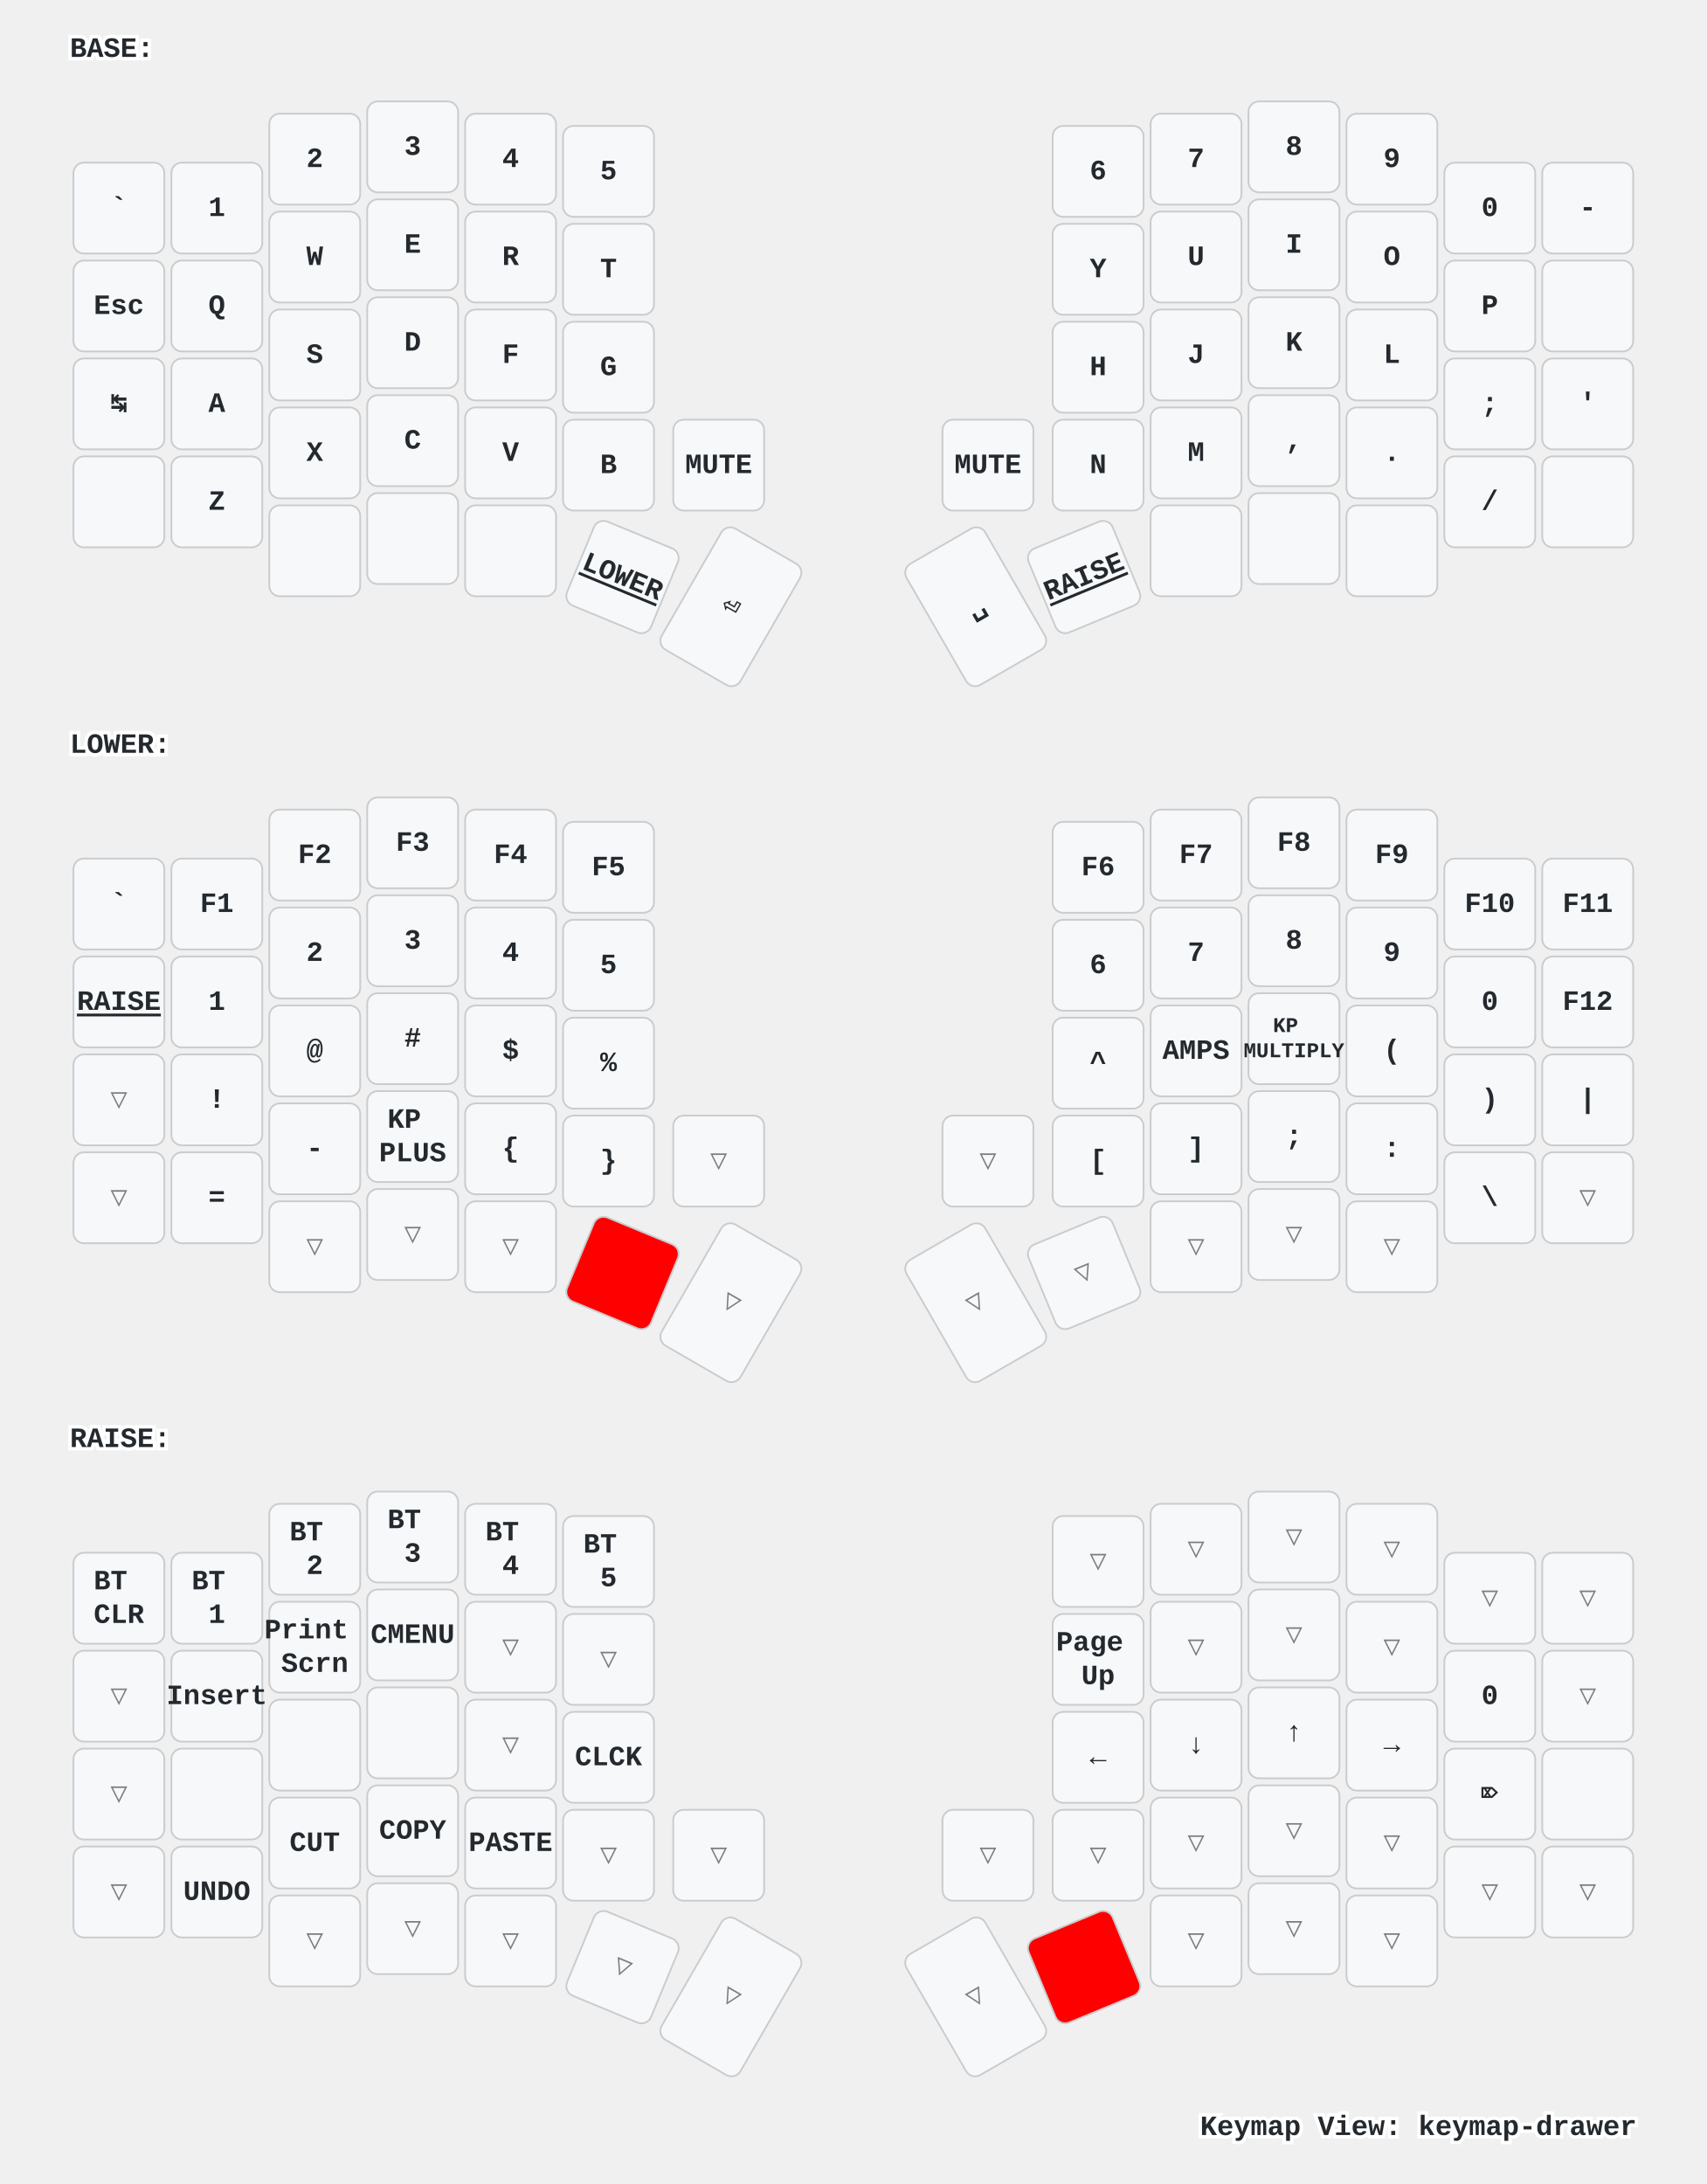
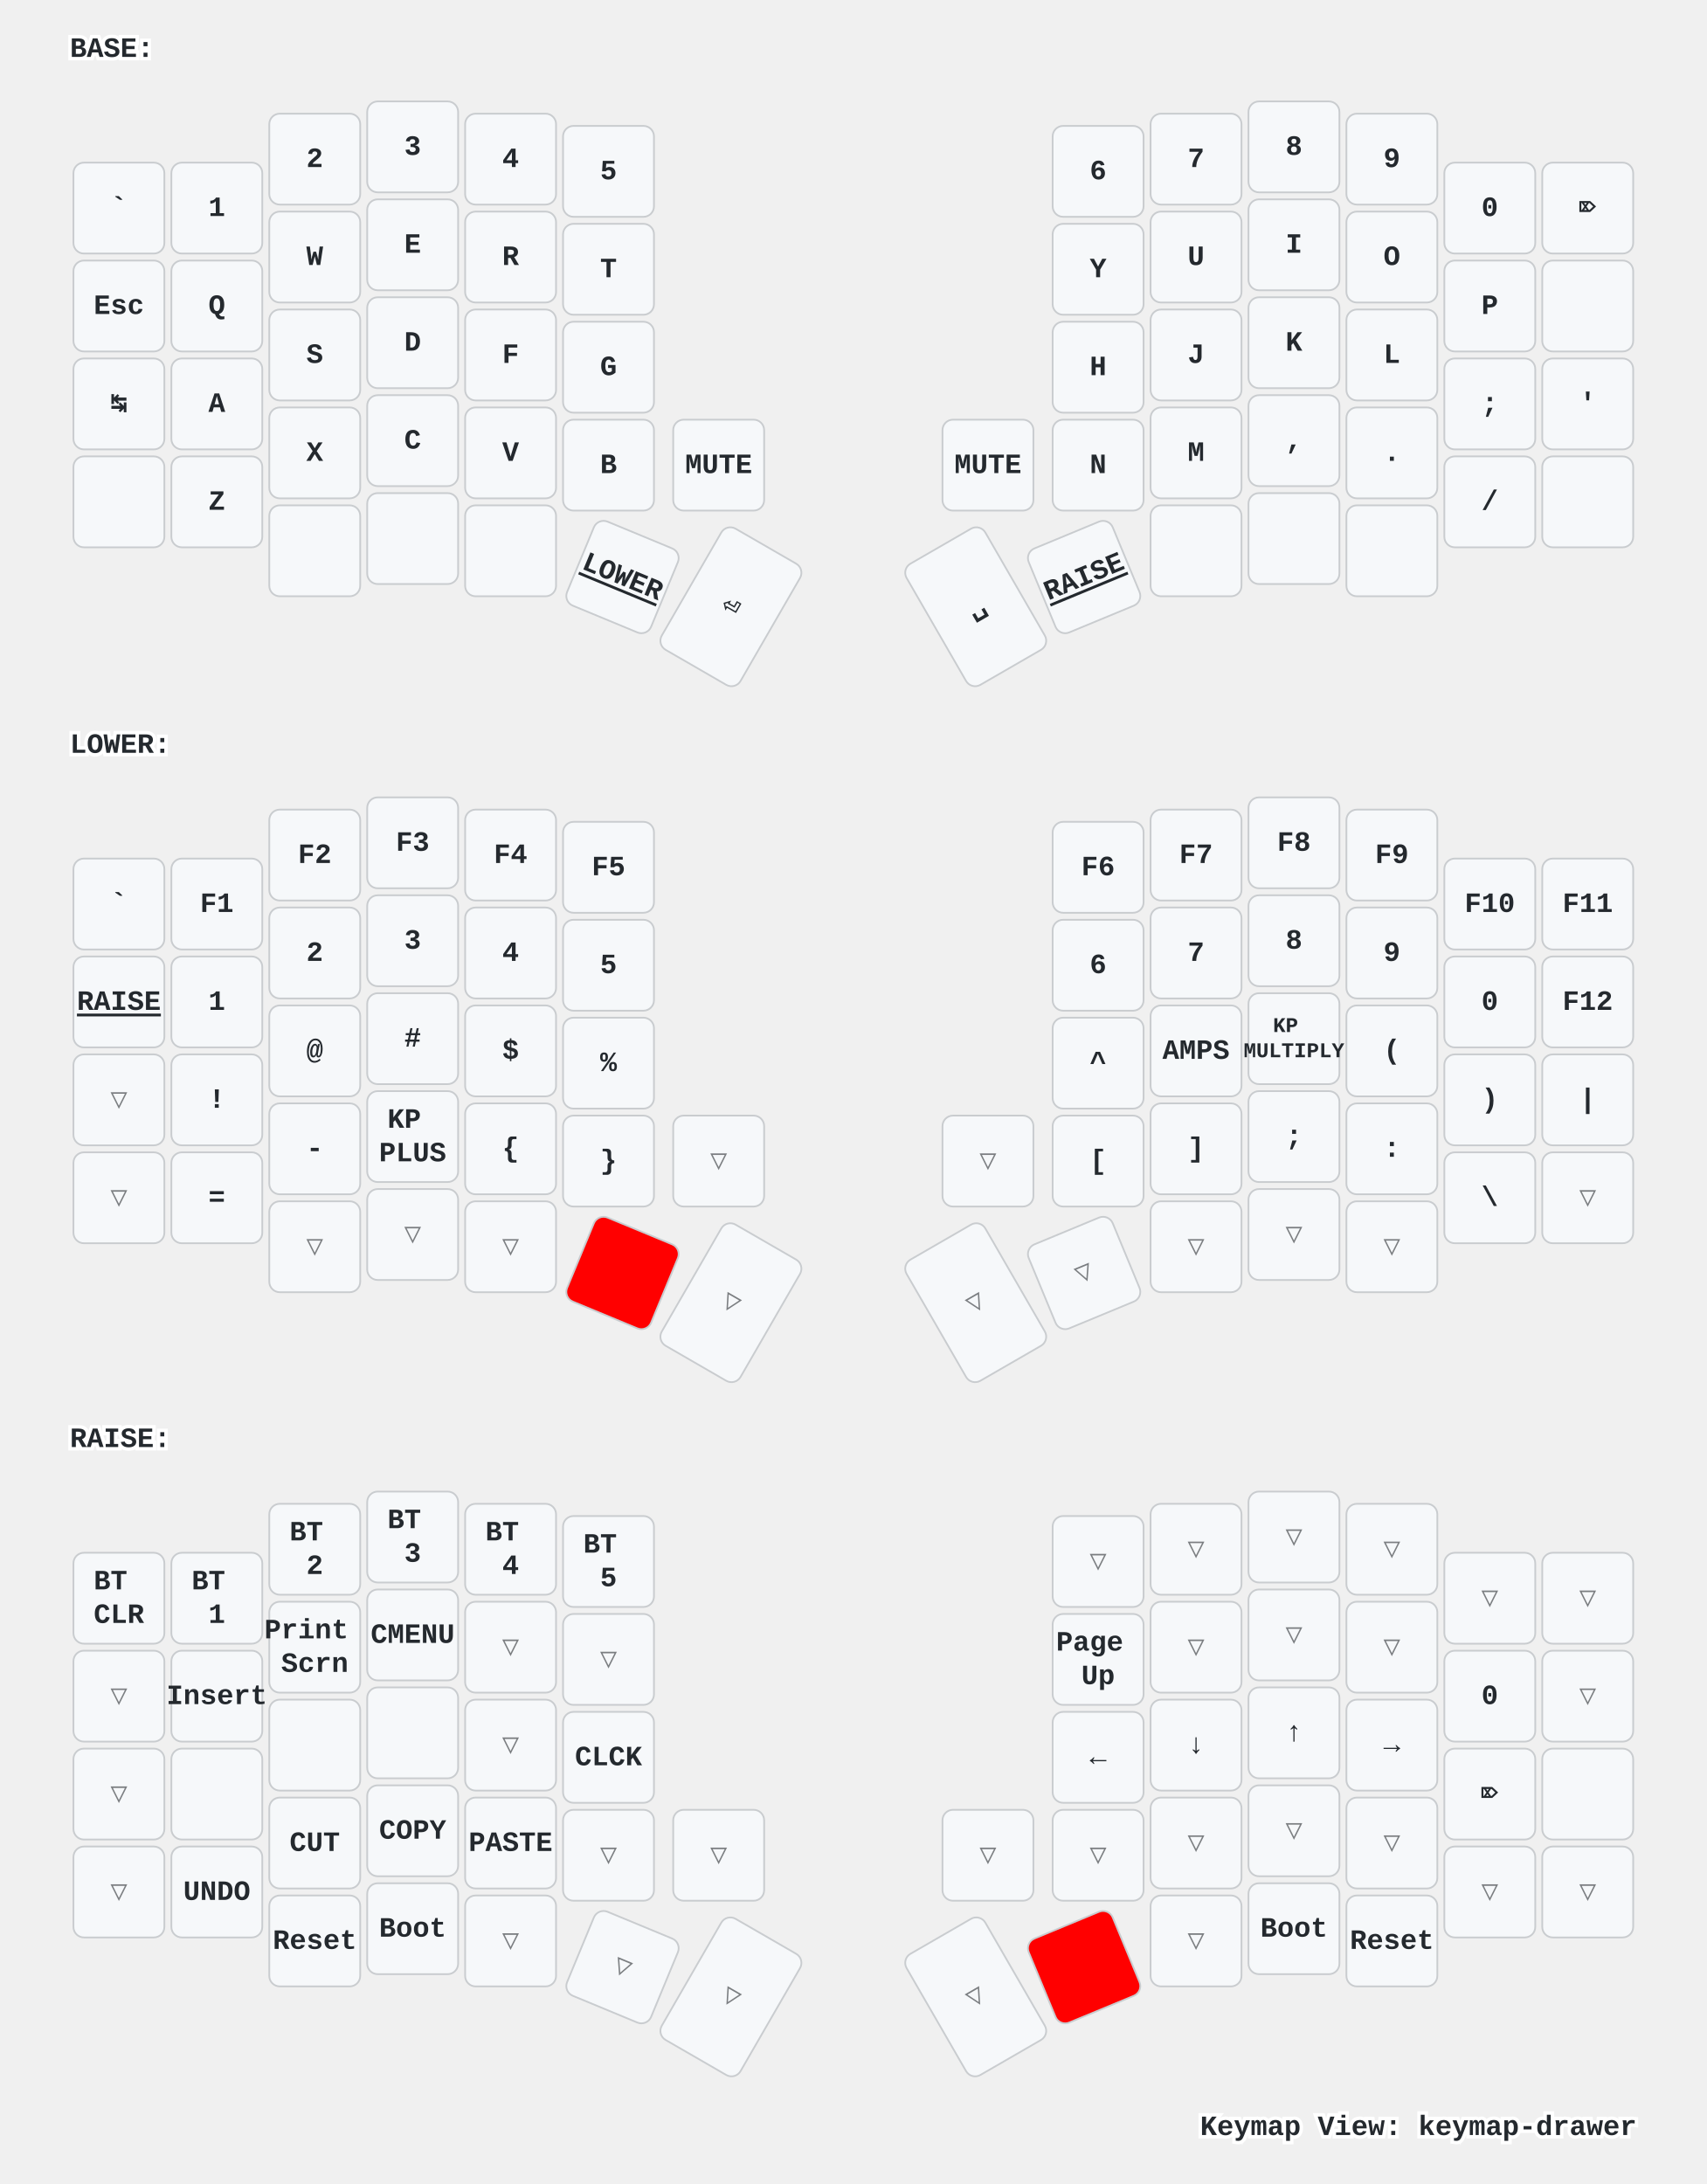
<svg xmlns="http://www.w3.org/2000/svg" xmlns:xlink="http://www.w3.org/1999/xlink" width="976" height="1249" viewBox="0 0 976 1249" class="keymap">
  <defs>/* start glyphs */
<svg id="mdi:apple-keyboard-command">
      <svg id="mdi-apple-keyboard-command" viewBox="0 0 24 24">
        <path d="M6,2A4,4 0 0,1 10,6V8H14V6A4,4 0 0,1 18,2A4,4 0 0,1 22,6A4,4 0 0,1 18,10H16V14H18A4,4 0 0,1 22,18A4,4 0 0,1 18,22A4,4 0 0,1 14,18V16H10V18A4,4 0 0,1 6,22A4,4 0 0,1 2,18A4,4 0 0,1 6,14H8V10H6A4,4 0 0,1 2,6A4,4 0 0,1 6,2M16,18A2,2 0 0,0 18,20A2,2 0 0,0 20,18A2,2 0 0,0 18,16H16V18M14,10H10V14H14V10M6,16A2,2 0 0,0 4,18A2,2 0 0,0 6,20A2,2 0 0,0 8,18V16H6M8,6A2,2 0 0,0 6,4A2,2 0 0,0 4,6A2,2 0 0,0 6,8H8V6M18,8A2,2 0 0,0 20,6A2,2 0 0,0 18,4A2,2 0 0,0 16,6V8H18Z" />
      </svg>
    </svg>
    <svg id="mdi:apple-keyboard-control">
      <svg id="mdi-apple-keyboard-control" viewBox="0 0 24 24">
        <path d="M19.78,11.78L18.36,13.19L12,6.83L5.64,13.19L4.22,11.78L12,4L19.78,11.78Z" />
      </svg>
    </svg>
    <svg id="mdi:apple-keyboard-option">
      <svg id="mdi-apple-keyboard-option" viewBox="0 0 24 24">
        <path d="M3,4H9.11L16.15,18H21V20H14.88L7.84,6H3V4M14,4H21V6H14V4Z" />
      </svg>
    </svg>
    <svg id="mdi:apple-keyboard-shift">
      <svg id="mdi-apple-keyboard-shift" viewBox="0 0 24 24">
        <path d="M15,18V12H17.17L12,6.83L6.83,12H9V18H15M12,4L22,14H17V20H7V14H2L12,4Z" />
      </svg>
    </svg>
    <svg id="mdi:backspace-outline">
      <svg id="mdi-backspace-outline" viewBox="0 0 24 24">
        <path d="M19,15.59L17.59,17L14,13.41L10.41,17L9,15.59L12.59,12L9,8.41L10.41,7L14,10.59L17.59,7L19,8.41L15.41,12L19,15.59M22,3A2,2 0 0,1 24,5V19A2,2 0 0,1 22,21H7C6.31,21 5.77,20.64 5.41,20.11L0,12L5.41,3.88C5.77,3.35 6.31,3 7,3H22M22,5H7L2.28,12L7,19H22V5Z" />
      </svg>
    </svg>
  </defs>/* end glyphs */
<style>/* inherit to force styles through use tags */
svg path {
    fill: inherit;
}

/* font and background color specifications */
svg.keymap {
    font-family: SFMono-Regular,Consolas,Liberation Mono,Menlo,monospace;
    font-size: 14px;
    font-kerning: normal;
    text-rendering: optimizeLegibility;
    fill: #24292e;
}

/* default key styling */
rect.key {
    fill: #f6f8fa;
}

rect.key, rect.combo {
    stroke: #c9cccf;
    stroke-width: 1;
}

/* default key side styling, only used is draw_key_sides is set */
rect.side {
    filter: brightness(90%);
}

/* color accent for combo boxes */
rect.combo, rect.combo-separate {
    fill: #cdf;
}

/* color accent for held keys */
rect.held, rect.combo.held {
    fill: #fdd;
}

/* color accent for ghost (optional) keys */
rect.ghost, rect.combo.ghost {
    stroke-dasharray: 4, 4;
    stroke-width: 2;
}

text {
    text-anchor: middle;
    dominant-baseline: middle;
}

/* styling for layer labels */
text.label {
    font-weight: bold;
    text-anchor: start;
    stroke: white;
    stroke-width: 4;
    paint-order: stroke;
}

/* styling for optional footer */
text.footer {
    text-anchor: end;
    dominant-baseline: auto;
    stroke: white;
    stroke-width: 4;
    paint-order: stroke;
}

/* styling for combo tap, and key non-tap label text */
text.combo, text.hold, text.shifted, text.left, text.right {
    font-size: 11px;
}

text.hold {
    text-anchor: middle;
    dominant-baseline: auto;
}

text.shifted {
    text-anchor: middle;
    dominant-baseline: hanging;
}

text.left {
    text-anchor: start;
}

text.right {
    text-anchor: end;
}

text.layer-activator {
    text-decoration: underline;
}

/* styling for hold/shifted label text in combo box */
text.combo.hold, text.combo.shifted, text.combo.left, text.combo.right {
    font-size: 8px;
}

/* lighter symbol for transparent keys */
text.trans {
    fill: #7b7e81;
}

/* styling for combo dendrons */
path.combo {
    stroke-width: 1;
    stroke: gray;
    fill: none;
}

/* Start Tabler Icons Cleanup */
/* cannot use height/width with glyphs */
.icon-tabler &gt; path {
    fill: inherit;
    stroke: inherit;
    stroke-width: 2;
}
/* hide tabler's default box */
.icon-tabler &gt; path[stroke="none"][fill="none"] {
    visibility: hidden;
}
/* End Tabler Icons Cleanup */

/* For default sytles, see https://github.com/caksoylar/keymap-drawer/blob/main/keymap_drawer/config.py#L85 */

svg.keymap {
  font-family: Ubuntu Mono, Inconsolata, Consolas, Liberation Mono, Menlo, monospace;
  font-size: 16px;
  font-weight: bold;
  text-rendering: optimizeLegibility;
}

/* Color accent for held keys
red = #f00
green = #0f0
blue = #00f
yellow = #ff0
cyan = #0ff
magenta = #f0f
white = #fff
black = #000
grey = #888
light grey = #ccc
#ffc
*/
rect.held, rect.combo.held {
    fill: #f00;
}

/* Technique borrowed and extended from https://github.com/englmaxi/zmk-config/blob/master/keymap-drawer/config.yaml */
.sym_sub_text.tap {
  translate: -5px 2px;
  font-size: 20px;
}
.sym_sub_text.shifted {
  translate: 10px 13px;
  font-size: 10px;
  opacity: 1.0;
}
.combo.sym_sub_text.tap {
  translate: -1px 1px;
}
.combo.sym_sub_text.shifted {
  translate: 7px 5px;
  font-size: 10px;
  opacity: 1.0;
}

/* Toggle */
.toggle.shifted {
  translate: -10px 12px;
}

.toggle.hold {
  translate: 13px -23px;
}

/* Variant for tap-dances */
.tap_dance.tap {
  translate: -7px 0px;
  font-size: 12px;
}
.tap_dance.shifted {
  translate: 7px 17px;
  font-size: 12px;
  opacity: 1.0;
}

/* Variant for symbol next to symbol */
.sym_by_sym.tap {
  translate: -6px 0px;
}
.sym_by_sym.shifted {
  translate: 10px 12px;
  opacity: 1.0;
}

.combo.sym_by_sym.tap {
  translate: -35px 0px;
}
.combo.sym_by_sym.shifted {
  translate: 35px 20px;
  opacity: 1.0;
}

.combo.sym_by_sym.hold {
  visibility: hidden;
}

/* hide hold box for combo sym_by_sym */
.combo.sym_by_sym.hold &gt; path[stroke="none"][fill="none"] {
  visibility: hidden;
}
</style>
  <g transform="translate(40, 0)" class="layer-BASE">
    <text x="0" y="28" class="label" id="BASE">BASE:</text>
    <g transform="translate(0, 56)">
      <g transform="translate(28, 63)" class="key keypos-0">
        <rect rx="6" ry="6" x="-26" y="-26" width="52" height="52" class="key" />
        <text x="0" y="0" class="key tap">`</text>
      </g>
      <g transform="translate(84, 63)" class="key keypos-1">
        <rect rx="6" ry="6" x="-26" y="-26" width="52" height="52" class="key" />
        <text x="0" y="0" class="key tap">1</text>
      </g>
      <g transform="translate(140, 35)" class="key keypos-2">
        <rect rx="6" ry="6" x="-26" y="-26" width="52" height="52" class="key" />
        <text x="0" y="0" class="key tap">2</text>
      </g>
      <g transform="translate(196, 28)" class="key keypos-3">
        <rect rx="6" ry="6" x="-26" y="-26" width="52" height="52" class="key" />
        <text x="0" y="0" class="key tap">3</text>
      </g>
      <g transform="translate(252, 35)" class="key keypos-4">
        <rect rx="6" ry="6" x="-26" y="-26" width="52" height="52" class="key" />
        <text x="0" y="0" class="key tap">4</text>
      </g>
      <g transform="translate(308, 42)" class="key keypos-5">
        <rect rx="6" ry="6" x="-26" y="-26" width="52" height="52" class="key" />
        <text x="0" y="0" class="key tap">5</text>
      </g>
      <g transform="translate(588, 42)" class="key keypos-6">
        <rect rx="6" ry="6" x="-26" y="-26" width="52" height="52" class="key" />
        <text x="0" y="0" class="key tap">6</text>
      </g>
      <g transform="translate(644, 35)" class="key keypos-7">
        <rect rx="6" ry="6" x="-26" y="-26" width="52" height="52" class="key" />
        <text x="0" y="0" class="key tap">7</text>
      </g>
      <g transform="translate(700, 28)" class="key keypos-8">
        <rect rx="6" ry="6" x="-26" y="-26" width="52" height="52" class="key" />
        <text x="0" y="0" class="key tap">8</text>
      </g>
      <g transform="translate(756, 35)" class="key keypos-9">
        <rect rx="6" ry="6" x="-26" y="-26" width="52" height="52" class="key" />
        <text x="0" y="0" class="key tap">9</text>
      </g>
      <g transform="translate(812, 63)" class="key keypos-10">
        <rect rx="6" ry="6" x="-26" y="-26" width="52" height="52" class="key" />
        <text x="0" y="0" class="key tap">0</text>
      </g>
      <g transform="translate(868, 63)" class="key keypos-11">
        <rect rx="6" ry="6" x="-26" y="-26" width="52" height="52" class="key" />
-         <text x="0" y="0" class="key tap">-</text>
+         <text x="0" y="0" class="key tap">⌦</text>
      </g>
      <g transform="translate(28, 119)" class="key keypos-12">
        <rect rx="6" ry="6" x="-26" y="-26" width="52" height="52" class="key" />
        <text x="0" y="0" class="key tap">Esc</text>
      </g>
      <g transform="translate(84, 119)" class="key keypos-13">
        <rect rx="6" ry="6" x="-26" y="-26" width="52" height="52" class="key" />
        <text x="0" y="0" class="key tap">Q</text>
      </g>
      <g transform="translate(140, 91)" class="key keypos-14">
        <rect rx="6" ry="6" x="-26" y="-26" width="52" height="52" class="key" />
        <text x="0" y="0" class="key tap">W</text>
      </g>
      <g transform="translate(196, 84)" class="key keypos-15">
        <rect rx="6" ry="6" x="-26" y="-26" width="52" height="52" class="key" />
        <text x="0" y="0" class="key tap">E</text>
      </g>
      <g transform="translate(252, 91)" class="key keypos-16">
        <rect rx="6" ry="6" x="-26" y="-26" width="52" height="52" class="key" />
        <text x="0" y="0" class="key tap">R</text>
      </g>
      <g transform="translate(308, 98)" class="key keypos-17">
        <rect rx="6" ry="6" x="-26" y="-26" width="52" height="52" class="key" />
        <text x="0" y="0" class="key tap">T</text>
      </g>
      <g transform="translate(588, 98)" class="key keypos-18">
        <rect rx="6" ry="6" x="-26" y="-26" width="52" height="52" class="key" />
        <text x="0" y="0" class="key tap">Y</text>
      </g>
      <g transform="translate(644, 91)" class="key keypos-19">
        <rect rx="6" ry="6" x="-26" y="-26" width="52" height="52" class="key" />
        <text x="0" y="0" class="key tap">U</text>
      </g>
      <g transform="translate(700, 84)" class="key keypos-20">
        <rect rx="6" ry="6" x="-26" y="-26" width="52" height="52" class="key" />
        <text x="0" y="0" class="key tap">I</text>
      </g>
      <g transform="translate(756, 91)" class="key keypos-21">
        <rect rx="6" ry="6" x="-26" y="-26" width="52" height="52" class="key" />
        <text x="0" y="0" class="key tap">O</text>
      </g>
      <g transform="translate(812, 119)" class="key keypos-22">
        <rect rx="6" ry="6" x="-26" y="-26" width="52" height="52" class="key" />
        <text x="0" y="0" class="key tap">P</text>
      </g>
      <g transform="translate(868, 119)" class="key keypos-23">
        <rect rx="6" ry="6" x="-26" y="-26" width="52" height="52" class="key" />
        <use href="#mdi:backspace-outline" xlink:href="#mdi:backspace-outline" x="-9" y="-9" height="18" width="18.0" class="key tap glyph mdi:backspace-outline" />
      </g>
      <g transform="translate(28, 175)" class="key keypos-24">
        <rect rx="6" ry="6" x="-26" y="-26" width="52" height="52" class="key" />
        <text x="0" y="0" class="key tap">↹</text>
      </g>
      <g transform="translate(84, 175)" class="key keypos-25">
        <rect rx="6" ry="6" x="-26" y="-26" width="52" height="52" class="key" />
        <text x="0" y="0" class="key tap">A</text>
      </g>
      <g transform="translate(140, 147)" class="key keypos-26">
        <rect rx="6" ry="6" x="-26" y="-26" width="52" height="52" class="key" />
        <text x="0" y="0" class="key tap">S</text>
      </g>
      <g transform="translate(196, 140)" class="key keypos-27">
        <rect rx="6" ry="6" x="-26" y="-26" width="52" height="52" class="key" />
        <text x="0" y="0" class="key tap">D</text>
      </g>
      <g transform="translate(252, 147)" class="key keypos-28">
        <rect rx="6" ry="6" x="-26" y="-26" width="52" height="52" class="key" />
        <text x="0" y="0" class="key tap">F</text>
      </g>
      <g transform="translate(308, 154)" class="key keypos-29">
        <rect rx="6" ry="6" x="-26" y="-26" width="52" height="52" class="key" />
        <text x="0" y="0" class="key tap">G</text>
      </g>
      <g transform="translate(588, 154)" class="key keypos-30">
        <rect rx="6" ry="6" x="-26" y="-26" width="52" height="52" class="key" />
        <text x="0" y="0" class="key tap">H</text>
      </g>
      <g transform="translate(644, 147)" class="key keypos-31">
        <rect rx="6" ry="6" x="-26" y="-26" width="52" height="52" class="key" />
        <text x="0" y="0" class="key tap">J</text>
      </g>
      <g transform="translate(700, 140)" class="key keypos-32">
        <rect rx="6" ry="6" x="-26" y="-26" width="52" height="52" class="key" />
        <text x="0" y="0" class="key tap">K</text>
      </g>
      <g transform="translate(756, 147)" class="key keypos-33">
        <rect rx="6" ry="6" x="-26" y="-26" width="52" height="52" class="key" />
        <text x="0" y="0" class="key tap">L</text>
      </g>
      <g transform="translate(812, 175)" class="key keypos-34">
        <rect rx="6" ry="6" x="-26" y="-26" width="52" height="52" class="key" />
        <text x="0" y="0" class="key tap">;</text>
      </g>
      <g transform="translate(868, 175)" class="key keypos-35">
        <rect rx="6" ry="6" x="-26" y="-26" width="52" height="52" class="key" />
        <text x="0" y="0" class="key tap">'</text>
      </g>
      <g transform="translate(28, 231)" class="key keypos-36">
        <rect rx="6" ry="6" x="-26" y="-26" width="52" height="52" class="key" />
        <use href="#mdi:apple-keyboard-shift" xlink:href="#mdi:apple-keyboard-shift" x="-9" y="-9" height="18" width="18.0" class="key tap glyph mdi:apple-keyboard-shift" />
      </g>
      <g transform="translate(84, 231)" class="key keypos-37">
        <rect rx="6" ry="6" x="-26" y="-26" width="52" height="52" class="key" />
        <text x="0" y="0" class="key tap">Z</text>
      </g>
      <g transform="translate(140, 203)" class="key keypos-38">
        <rect rx="6" ry="6" x="-26" y="-26" width="52" height="52" class="key" />
        <text x="0" y="0" class="key tap">X</text>
      </g>
      <g transform="translate(196, 196)" class="key keypos-39">
        <rect rx="6" ry="6" x="-26" y="-26" width="52" height="52" class="key" />
        <text x="0" y="0" class="key tap">C</text>
      </g>
      <g transform="translate(252, 203)" class="key keypos-40">
        <rect rx="6" ry="6" x="-26" y="-26" width="52" height="52" class="key" />
        <text x="0" y="0" class="key tap">V</text>
      </g>
      <g transform="translate(308, 210)" class="key keypos-41">
        <rect rx="6" ry="6" x="-26" y="-26" width="52" height="52" class="key" />
        <text x="0" y="0" class="key tap">B</text>
      </g>
      <g transform="translate(371, 210)" class="key keypos-42">
        <rect rx="6" ry="6" x="-26" y="-26" width="52" height="52" class="key" />
        <text x="0" y="0" class="key tap">MUTE</text>
      </g>
      <g transform="translate(525, 210)" class="key keypos-43">
        <rect rx="6" ry="6" x="-26" y="-26" width="52" height="52" class="key" />
        <text x="0" y="0" class="key tap">MUTE</text>
      </g>
      <g transform="translate(588, 210)" class="key keypos-44">
        <rect rx="6" ry="6" x="-26" y="-26" width="52" height="52" class="key" />
        <text x="0" y="0" class="key tap">N</text>
      </g>
      <g transform="translate(644, 203)" class="key keypos-45">
        <rect rx="6" ry="6" x="-26" y="-26" width="52" height="52" class="key" />
        <text x="0" y="0" class="key tap">M</text>
      </g>
      <g transform="translate(700, 196)" class="key keypos-46">
        <rect rx="6" ry="6" x="-26" y="-26" width="52" height="52" class="key" />
        <text x="0" y="0" class="key tap">,</text>
      </g>
      <g transform="translate(756, 203)" class="key keypos-47">
        <rect rx="6" ry="6" x="-26" y="-26" width="52" height="52" class="key" />
        <text x="0" y="0" class="key tap">.</text>
      </g>
      <g transform="translate(812, 231)" class="key keypos-48">
        <rect rx="6" ry="6" x="-26" y="-26" width="52" height="52" class="key" />
        <text x="0" y="0" class="key tap">/</text>
      </g>
      <g transform="translate(868, 231)" class="key keypos-49">
        <rect rx="6" ry="6" x="-26" y="-26" width="52" height="52" class="key" />
        <use href="#mdi:apple-keyboard-shift" xlink:href="#mdi:apple-keyboard-shift" x="-9" y="-9" height="18" width="18.0" class="key tap glyph mdi:apple-keyboard-shift" />
      </g>
      <g transform="translate(140, 259)" class="key keypos-50">
        <rect rx="6" ry="6" x="-26" y="-26" width="52" height="52" class="key" />
        <use href="#mdi:apple-keyboard-command" xlink:href="#mdi:apple-keyboard-command" x="-9" y="-9" height="18" width="18.0" class="key tap glyph mdi:apple-keyboard-command" />
      </g>
      <g transform="translate(196, 252)" class="key keypos-51">
        <rect rx="6" ry="6" x="-26" y="-26" width="52" height="52" class="key" />
        <use href="#mdi:apple-keyboard-option" xlink:href="#mdi:apple-keyboard-option" x="-9" y="-9" height="18" width="18.0" class="key tap glyph mdi:apple-keyboard-option" />
      </g>
      <g transform="translate(252, 259)" class="key keypos-52">
        <rect rx="6" ry="6" x="-26" y="-26" width="52" height="52" class="key" />
        <use href="#mdi:apple-keyboard-control" xlink:href="#mdi:apple-keyboard-control" x="-9" y="-9" height="18" width="18.0" class="key tap glyph mdi:apple-keyboard-control" />
      </g>
      <g transform="translate(316, 274) rotate(22.5)" class="key keypos-53">
        <rect rx="6" ry="6" x="-26" y="-26" width="52" height="52" class="key" />
        <a href="#LOWER">
          <text x="0" y="0" class="key tap layer-activator">LOWER</text>
        </a>
      </g>
      <g transform="translate(378, 291) rotate(30.0)" class="key keypos-54">
        <rect rx="6" ry="6" x="-26" y="-40" width="52" height="80" class="key" />
        <text x="0" y="0" class="key tap">⏎</text>
      </g>
      <g transform="translate(518, 291) rotate(-30.0)" class="key keypos-55">
        <rect rx="6" ry="6" x="-26" y="-40" width="52" height="80" class="key" />
        <text x="0" y="0" class="key tap">␣</text>
      </g>
      <g transform="translate(580, 274) rotate(-22.5)" class="key keypos-56">
        <rect rx="6" ry="6" x="-26" y="-26" width="52" height="52" class="key" />
        <a href="#RAISE">
          <text x="0" y="0" class="key tap layer-activator">RAISE</text>
        </a>
      </g>
      <g transform="translate(644, 259)" class="key keypos-57">
        <rect rx="6" ry="6" x="-26" y="-26" width="52" height="52" class="key" />
        <use href="#mdi:apple-keyboard-control" xlink:href="#mdi:apple-keyboard-control" x="-9" y="-9" height="18" width="18.0" class="key tap glyph mdi:apple-keyboard-control" />
      </g>
      <g transform="translate(700, 252)" class="key keypos-58">
        <rect rx="6" ry="6" x="-26" y="-26" width="52" height="52" class="key" />
        <use href="#mdi:apple-keyboard-option" xlink:href="#mdi:apple-keyboard-option" x="-9" y="-9" height="18" width="18.0" class="key tap glyph mdi:apple-keyboard-option" />
      </g>
      <g transform="translate(756, 259)" class="key keypos-59">
        <rect rx="6" ry="6" x="-26" y="-26" width="52" height="52" class="key" />
        <use href="#mdi:apple-keyboard-command" xlink:href="#mdi:apple-keyboard-command" x="-9" y="-9" height="18" width="18.0" class="key tap glyph mdi:apple-keyboard-command" />
      </g>
    </g>
  </g>
  <g transform="translate(40, 398)" class="layer-LOWER">
    <text x="0" y="28" class="label" id="LOWER">LOWER:</text>
    <g transform="translate(0, 56)">
      <g transform="translate(28, 63)" class="key keypos-0">
        <rect rx="6" ry="6" x="-26" y="-26" width="52" height="52" class="key" />
        <text x="0" y="0" class="key tap">`</text>
      </g>
      <g transform="translate(84, 63)" class="key keypos-1">
        <rect rx="6" ry="6" x="-26" y="-26" width="52" height="52" class="key" />
        <text x="0" y="0" class="key tap">F1</text>
      </g>
      <g transform="translate(140, 35)" class="key keypos-2">
        <rect rx="6" ry="6" x="-26" y="-26" width="52" height="52" class="key" />
        <text x="0" y="0" class="key tap">F2</text>
      </g>
      <g transform="translate(196, 28)" class="key keypos-3">
        <rect rx="6" ry="6" x="-26" y="-26" width="52" height="52" class="key" />
        <text x="0" y="0" class="key tap">F3</text>
      </g>
      <g transform="translate(252, 35)" class="key keypos-4">
        <rect rx="6" ry="6" x="-26" y="-26" width="52" height="52" class="key" />
        <text x="0" y="0" class="key tap">F4</text>
      </g>
      <g transform="translate(308, 42)" class="key keypos-5">
        <rect rx="6" ry="6" x="-26" y="-26" width="52" height="52" class="key" />
        <text x="0" y="0" class="key tap">F5</text>
      </g>
      <g transform="translate(588, 42)" class="key keypos-6">
        <rect rx="6" ry="6" x="-26" y="-26" width="52" height="52" class="key" />
        <text x="0" y="0" class="key tap">F6</text>
      </g>
      <g transform="translate(644, 35)" class="key keypos-7">
        <rect rx="6" ry="6" x="-26" y="-26" width="52" height="52" class="key" />
        <text x="0" y="0" class="key tap">F7</text>
      </g>
      <g transform="translate(700, 28)" class="key keypos-8">
        <rect rx="6" ry="6" x="-26" y="-26" width="52" height="52" class="key" />
        <text x="0" y="0" class="key tap">F8</text>
      </g>
      <g transform="translate(756, 35)" class="key keypos-9">
        <rect rx="6" ry="6" x="-26" y="-26" width="52" height="52" class="key" />
        <text x="0" y="0" class="key tap">F9</text>
      </g>
      <g transform="translate(812, 63)" class="key keypos-10">
        <rect rx="6" ry="6" x="-26" y="-26" width="52" height="52" class="key" />
        <text x="0" y="0" class="key tap">F10</text>
      </g>
      <g transform="translate(868, 63)" class="key keypos-11">
        <rect rx="6" ry="6" x="-26" y="-26" width="52" height="52" class="key" />
        <text x="0" y="0" class="key tap">F11</text>
      </g>
      <g transform="translate(28, 119)" class="key keypos-12">
        <rect rx="6" ry="6" x="-26" y="-26" width="52" height="52" class="key" />
        <a href="#RAISE">
          <text x="0" y="0" class="key tap layer-activator">RAISE</text>
        </a>
      </g>
      <g transform="translate(84, 119)" class="key keypos-13">
        <rect rx="6" ry="6" x="-26" y="-26" width="52" height="52" class="key" />
        <text x="0" y="0" class="key tap">1</text>
      </g>
      <g transform="translate(140, 91)" class="key keypos-14">
        <rect rx="6" ry="6" x="-26" y="-26" width="52" height="52" class="key" />
        <text x="0" y="0" class="key tap">2</text>
      </g>
      <g transform="translate(196, 84)" class="key keypos-15">
        <rect rx="6" ry="6" x="-26" y="-26" width="52" height="52" class="key" />
        <text x="0" y="0" class="key tap">3</text>
      </g>
      <g transform="translate(252, 91)" class="key keypos-16">
        <rect rx="6" ry="6" x="-26" y="-26" width="52" height="52" class="key" />
        <text x="0" y="0" class="key tap">4</text>
      </g>
      <g transform="translate(308, 98)" class="key keypos-17">
        <rect rx="6" ry="6" x="-26" y="-26" width="52" height="52" class="key" />
        <text x="0" y="0" class="key tap">5</text>
      </g>
      <g transform="translate(588, 98)" class="key keypos-18">
        <rect rx="6" ry="6" x="-26" y="-26" width="52" height="52" class="key" />
        <text x="0" y="0" class="key tap">6</text>
      </g>
      <g transform="translate(644, 91)" class="key keypos-19">
        <rect rx="6" ry="6" x="-26" y="-26" width="52" height="52" class="key" />
        <text x="0" y="0" class="key tap">7</text>
      </g>
      <g transform="translate(700, 84)" class="key keypos-20">
        <rect rx="6" ry="6" x="-26" y="-26" width="52" height="52" class="key" />
        <text x="0" y="0" class="key tap">8</text>
      </g>
      <g transform="translate(756, 91)" class="key keypos-21">
        <rect rx="6" ry="6" x="-26" y="-26" width="52" height="52" class="key" />
        <text x="0" y="0" class="key tap">9</text>
      </g>
      <g transform="translate(812, 119)" class="key keypos-22">
        <rect rx="6" ry="6" x="-26" y="-26" width="52" height="52" class="key" />
        <text x="0" y="0" class="key tap">0</text>
      </g>
      <g transform="translate(868, 119)" class="key keypos-23">
        <rect rx="6" ry="6" x="-26" y="-26" width="52" height="52" class="key" />
        <text x="0" y="0" class="key tap">F12</text>
      </g>
      <g transform="translate(28, 175)" class="key trans keypos-24">
        <rect rx="6" ry="6" x="-26" y="-26" width="52" height="52" class="key trans" />
        <text x="0" y="0" class="key trans tap">▽</text>
      </g>
      <g transform="translate(84, 175)" class="key keypos-25">
        <rect rx="6" ry="6" x="-26" y="-26" width="52" height="52" class="key" />
        <text x="0" y="0" class="key tap">!</text>
      </g>
      <g transform="translate(140, 147)" class="key keypos-26">
        <rect rx="6" ry="6" x="-26" y="-26" width="52" height="52" class="key" />
        <text x="0" y="0" class="key tap">@</text>
      </g>
      <g transform="translate(196, 140)" class="key keypos-27">
        <rect rx="6" ry="6" x="-26" y="-26" width="52" height="52" class="key" />
        <text x="0" y="0" class="key tap">#</text>
      </g>
      <g transform="translate(252, 147)" class="key keypos-28">
        <rect rx="6" ry="6" x="-26" y="-26" width="52" height="52" class="key" />
        <text x="0" y="0" class="key tap">$</text>
      </g>
      <g transform="translate(308, 154)" class="key keypos-29">
        <rect rx="6" ry="6" x="-26" y="-26" width="52" height="52" class="key" />
        <text x="0" y="0" class="key tap">%</text>
      </g>
      <g transform="translate(588, 154)" class="key keypos-30">
        <rect rx="6" ry="6" x="-26" y="-26" width="52" height="52" class="key" />
        <text x="0" y="0" class="key tap">^</text>
      </g>
      <g transform="translate(644, 147)" class="key keypos-31">
        <rect rx="6" ry="6" x="-26" y="-26" width="52" height="52" class="key" />
        <text x="0" y="0" class="key tap">AMPS</text>
      </g>
      <g transform="translate(700, 140)" class="key keypos-32">
        <rect rx="6" ry="6" x="-26" y="-26" width="52" height="52" class="key" />
        <text x="0" y="0" class="key tap">
          <tspan x="0" dy="-0.6em" style="font-size: 75%">KP</tspan>
          <tspan x="0" dy="1.2em" style="font-size: 75%">MULTIPLY</tspan>
        </text>
      </g>
      <g transform="translate(756, 147)" class="key keypos-33">
        <rect rx="6" ry="6" x="-26" y="-26" width="52" height="52" class="key" />
        <text x="0" y="0" class="key tap">(</text>
      </g>
      <g transform="translate(812, 175)" class="key keypos-34">
        <rect rx="6" ry="6" x="-26" y="-26" width="52" height="52" class="key" />
        <text x="0" y="0" class="key tap">)</text>
      </g>
      <g transform="translate(868, 175)" class="key keypos-35">
        <rect rx="6" ry="6" x="-26" y="-26" width="52" height="52" class="key" />
        <text x="0" y="0" class="key tap">|</text>
      </g>
      <g transform="translate(28, 231)" class="key trans keypos-36">
        <rect rx="6" ry="6" x="-26" y="-26" width="52" height="52" class="key trans" />
        <text x="0" y="0" class="key trans tap">▽</text>
      </g>
      <g transform="translate(84, 231)" class="key keypos-37">
        <rect rx="6" ry="6" x="-26" y="-26" width="52" height="52" class="key" />
        <text x="0" y="0" class="key tap">=</text>
      </g>
      <g transform="translate(140, 203)" class="key keypos-38">
        <rect rx="6" ry="6" x="-26" y="-26" width="52" height="52" class="key" />
        <text x="0" y="0" class="key tap">-</text>
      </g>
      <g transform="translate(196, 196)" class="key keypos-39">
        <rect rx="6" ry="6" x="-26" y="-26" width="52" height="52" class="key" />
        <text x="0" y="0" class="key tap">
          <tspan x="0" dy="-0.6em">KP</tspan>
          <tspan x="0" dy="1.2em">PLUS</tspan>
        </text>
      </g>
      <g transform="translate(252, 203)" class="key keypos-40">
        <rect rx="6" ry="6" x="-26" y="-26" width="52" height="52" class="key" />
        <text x="0" y="0" class="key tap">{</text>
      </g>
      <g transform="translate(308, 210)" class="key keypos-41">
        <rect rx="6" ry="6" x="-26" y="-26" width="52" height="52" class="key" />
        <text x="0" y="0" class="key tap">}</text>
      </g>
      <g transform="translate(371, 210)" class="key trans keypos-42">
        <rect rx="6" ry="6" x="-26" y="-26" width="52" height="52" class="key trans" />
        <text x="0" y="0" class="key trans tap">▽</text>
      </g>
      <g transform="translate(525, 210)" class="key trans keypos-43">
        <rect rx="6" ry="6" x="-26" y="-26" width="52" height="52" class="key trans" />
        <text x="0" y="0" class="key trans tap">▽</text>
      </g>
      <g transform="translate(588, 210)" class="key keypos-44">
        <rect rx="6" ry="6" x="-26" y="-26" width="52" height="52" class="key" />
        <text x="0" y="0" class="key tap">[</text>
      </g>
      <g transform="translate(644, 203)" class="key keypos-45">
        <rect rx="6" ry="6" x="-26" y="-26" width="52" height="52" class="key" />
        <text x="0" y="0" class="key tap">]</text>
      </g>
      <g transform="translate(700, 196)" class="key keypos-46">
        <rect rx="6" ry="6" x="-26" y="-26" width="52" height="52" class="key" />
        <text x="0" y="0" class="key tap">;</text>
      </g>
      <g transform="translate(756, 203)" class="key keypos-47">
        <rect rx="6" ry="6" x="-26" y="-26" width="52" height="52" class="key" />
        <text x="0" y="0" class="key tap">:</text>
      </g>
      <g transform="translate(812, 231)" class="key keypos-48">
        <rect rx="6" ry="6" x="-26" y="-26" width="52" height="52" class="key" />
        <text x="0" y="0" class="key tap">\</text>
      </g>
      <g transform="translate(868, 231)" class="key trans keypos-49">
        <rect rx="6" ry="6" x="-26" y="-26" width="52" height="52" class="key trans" />
        <text x="0" y="0" class="key trans tap">▽</text>
      </g>
      <g transform="translate(140, 259)" class="key trans keypos-50">
        <rect rx="6" ry="6" x="-26" y="-26" width="52" height="52" class="key trans" />
        <text x="0" y="0" class="key trans tap">▽</text>
      </g>
      <g transform="translate(196, 252)" class="key trans keypos-51">
        <rect rx="6" ry="6" x="-26" y="-26" width="52" height="52" class="key trans" />
        <text x="0" y="0" class="key trans tap">▽</text>
      </g>
      <g transform="translate(252, 259)" class="key trans keypos-52">
        <rect rx="6" ry="6" x="-26" y="-26" width="52" height="52" class="key trans" />
        <text x="0" y="0" class="key trans tap">▽</text>
      </g>
      <g transform="translate(316, 274) rotate(22.5)" class="key held keypos-53">
        <rect rx="6" ry="6" x="-26" y="-26" width="52" height="52" class="key held" />
      </g>
      <g transform="translate(378, 291) rotate(30.0)" class="key trans keypos-54">
        <rect rx="6" ry="6" x="-26" y="-40" width="52" height="80" class="key trans" />
        <text x="0" y="0" class="key trans tap">▽</text>
      </g>
      <g transform="translate(518, 291) rotate(-30.0)" class="key trans keypos-55">
        <rect rx="6" ry="6" x="-26" y="-40" width="52" height="80" class="key trans" />
        <text x="0" y="0" class="key trans tap">▽</text>
      </g>
      <g transform="translate(580, 274) rotate(-22.5)" class="key trans keypos-56">
        <rect rx="6" ry="6" x="-26" y="-26" width="52" height="52" class="key trans" />
        <text x="0" y="0" class="key trans tap">▽</text>
      </g>
      <g transform="translate(644, 259)" class="key trans keypos-57">
        <rect rx="6" ry="6" x="-26" y="-26" width="52" height="52" class="key trans" />
        <text x="0" y="0" class="key trans tap">▽</text>
      </g>
      <g transform="translate(700, 252)" class="key trans keypos-58">
        <rect rx="6" ry="6" x="-26" y="-26" width="52" height="52" class="key trans" />
        <text x="0" y="0" class="key trans tap">▽</text>
      </g>
      <g transform="translate(756, 259)" class="key trans keypos-59">
        <rect rx="6" ry="6" x="-26" y="-26" width="52" height="52" class="key trans" />
        <text x="0" y="0" class="key trans tap">▽</text>
      </g>
    </g>
  </g>
  <g transform="translate(40, 795)" class="layer-RAISE">
    <text x="0" y="28" class="label" id="RAISE">RAISE:</text>
    <g transform="translate(0, 56)">
      <g transform="translate(28, 63)" class="key keypos-0">
        <rect rx="6" ry="6" x="-26" y="-26" width="52" height="52" class="key" />
        <text x="0" y="0" class="key tap">
          <tspan x="0" dy="-0.6em">BT</tspan>
          <tspan x="0" dy="1.2em">CLR</tspan>
        </text>
      </g>
      <g transform="translate(84, 63)" class="key keypos-1">
        <rect rx="6" ry="6" x="-26" y="-26" width="52" height="52" class="key" />
        <text x="0" y="0" class="key tap">
          <tspan x="0" dy="-0.6em">BT</tspan>
          <tspan x="0" dy="1.2em">1</tspan>
        </text>
      </g>
      <g transform="translate(140, 35)" class="key keypos-2">
        <rect rx="6" ry="6" x="-26" y="-26" width="52" height="52" class="key" />
        <text x="0" y="0" class="key tap">
          <tspan x="0" dy="-0.6em">BT</tspan>
          <tspan x="0" dy="1.2em">2</tspan>
        </text>
      </g>
      <g transform="translate(196, 28)" class="key keypos-3">
        <rect rx="6" ry="6" x="-26" y="-26" width="52" height="52" class="key" />
        <text x="0" y="0" class="key tap">
          <tspan x="0" dy="-0.6em">BT</tspan>
          <tspan x="0" dy="1.2em">3</tspan>
        </text>
      </g>
      <g transform="translate(252, 35)" class="key keypos-4">
        <rect rx="6" ry="6" x="-26" y="-26" width="52" height="52" class="key" />
        <text x="0" y="0" class="key tap">
          <tspan x="0" dy="-0.6em">BT</tspan>
          <tspan x="0" dy="1.2em">4</tspan>
        </text>
      </g>
      <g transform="translate(308, 42)" class="key keypos-5">
        <rect rx="6" ry="6" x="-26" y="-26" width="52" height="52" class="key" />
        <text x="0" y="0" class="key tap">
          <tspan x="0" dy="-0.6em">BT</tspan>
          <tspan x="0" dy="1.2em">5</tspan>
        </text>
      </g>
      <g transform="translate(588, 42)" class="key trans keypos-6">
        <rect rx="6" ry="6" x="-26" y="-26" width="52" height="52" class="key trans" />
        <text x="0" y="0" class="key trans tap">▽</text>
      </g>
      <g transform="translate(644, 35)" class="key trans keypos-7">
        <rect rx="6" ry="6" x="-26" y="-26" width="52" height="52" class="key trans" />
        <text x="0" y="0" class="key trans tap">▽</text>
      </g>
      <g transform="translate(700, 28)" class="key trans keypos-8">
        <rect rx="6" ry="6" x="-26" y="-26" width="52" height="52" class="key trans" />
        <text x="0" y="0" class="key trans tap">▽</text>
      </g>
      <g transform="translate(756, 35)" class="key trans keypos-9">
        <rect rx="6" ry="6" x="-26" y="-26" width="52" height="52" class="key trans" />
        <text x="0" y="0" class="key trans tap">▽</text>
      </g>
      <g transform="translate(812, 63)" class="key trans keypos-10">
        <rect rx="6" ry="6" x="-26" y="-26" width="52" height="52" class="key trans" />
        <text x="0" y="0" class="key trans tap">▽</text>
      </g>
      <g transform="translate(868, 63)" class="key trans keypos-11">
        <rect rx="6" ry="6" x="-26" y="-26" width="52" height="52" class="key trans" />
        <text x="0" y="0" class="key trans tap">▽</text>
      </g>
      <g transform="translate(28, 119)" class="key trans keypos-12">
        <rect rx="6" ry="6" x="-26" y="-26" width="52" height="52" class="key trans" />
        <text x="0" y="0" class="key trans tap">▽</text>
      </g>
      <g transform="translate(84, 119)" class="key keypos-13">
        <rect rx="6" ry="6" x="-26" y="-26" width="52" height="52" class="key" />
        <text x="0" y="0" class="key tap">Insert</text>
      </g>
      <g transform="translate(140, 91)" class="key keypos-14">
        <rect rx="6" ry="6" x="-26" y="-26" width="52" height="52" class="key" />
        <text x="0" y="0" class="key tap">
          <tspan x="0" dy="-0.6em">Print</tspan>
          <tspan x="0" dy="1.2em">Scrn</tspan>
        </text>
      </g>
      <g transform="translate(196, 84)" class="key keypos-15">
        <rect rx="6" ry="6" x="-26" y="-26" width="52" height="52" class="key" />
        <text x="0" y="0" class="key tap">CMENU</text>
      </g>
      <g transform="translate(252, 91)" class="key trans keypos-16">
        <rect rx="6" ry="6" x="-26" y="-26" width="52" height="52" class="key trans" />
        <text x="0" y="0" class="key trans tap">▽</text>
      </g>
      <g transform="translate(308, 98)" class="key trans keypos-17">
        <rect rx="6" ry="6" x="-26" y="-26" width="52" height="52" class="key trans" />
        <text x="0" y="0" class="key trans tap">▽</text>
      </g>
      <g transform="translate(588, 98)" class="key keypos-18">
        <rect rx="6" ry="6" x="-26" y="-26" width="52" height="52" class="key" />
        <text x="0" y="0" class="key tap">
          <tspan x="0" dy="-0.6em">Page</tspan>
          <tspan x="0" dy="1.2em">Up</tspan>
        </text>
      </g>
      <g transform="translate(644, 91)" class="key trans keypos-19">
        <rect rx="6" ry="6" x="-26" y="-26" width="52" height="52" class="key trans" />
        <text x="0" y="0" class="key trans tap">▽</text>
      </g>
      <g transform="translate(700, 84)" class="key trans keypos-20">
        <rect rx="6" ry="6" x="-26" y="-26" width="52" height="52" class="key trans" />
        <text x="0" y="0" class="key trans tap">▽</text>
      </g>
      <g transform="translate(756, 91)" class="key trans keypos-21">
        <rect rx="6" ry="6" x="-26" y="-26" width="52" height="52" class="key trans" />
        <text x="0" y="0" class="key trans tap">▽</text>
      </g>
      <g transform="translate(812, 119)" class="key keypos-22">
        <rect rx="6" ry="6" x="-26" y="-26" width="52" height="52" class="key" />
        <text x="0" y="0" class="key tap">0</text>
      </g>
      <g transform="translate(868, 119)" class="key trans keypos-23">
        <rect rx="6" ry="6" x="-26" y="-26" width="52" height="52" class="key trans" />
        <text x="0" y="0" class="key trans tap">▽</text>
      </g>
      <g transform="translate(28, 175)" class="key trans keypos-24">
        <rect rx="6" ry="6" x="-26" y="-26" width="52" height="52" class="key trans" />
        <text x="0" y="0" class="key trans tap">▽</text>
      </g>
      <g transform="translate(84, 175)" class="key keypos-25">
        <rect rx="6" ry="6" x="-26" y="-26" width="52" height="52" class="key" />
        <use href="#mdi:apple-keyboard-option" xlink:href="#mdi:apple-keyboard-option" x="-9" y="-9" height="18" width="18.0" class="key tap glyph mdi:apple-keyboard-option" />
      </g>
      <g transform="translate(140, 147)" class="key keypos-26">
        <rect rx="6" ry="6" x="-26" y="-26" width="52" height="52" class="key" />
        <use href="#mdi:apple-keyboard-control" xlink:href="#mdi:apple-keyboard-control" x="-9" y="-9" height="18" width="18.0" class="key tap glyph mdi:apple-keyboard-control" />
      </g>
      <g transform="translate(196, 140)" class="key keypos-27">
        <rect rx="6" ry="6" x="-26" y="-26" width="52" height="52" class="key" />
        <use href="#mdi:apple-keyboard-shift" xlink:href="#mdi:apple-keyboard-shift" x="-9" y="-9" height="18" width="18.0" class="key tap glyph mdi:apple-keyboard-shift" />
      </g>
      <g transform="translate(252, 147)" class="key trans keypos-28">
        <rect rx="6" ry="6" x="-26" y="-26" width="52" height="52" class="key trans" />
        <text x="0" y="0" class="key trans tap">▽</text>
      </g>
      <g transform="translate(308, 154)" class="key keypos-29">
        <rect rx="6" ry="6" x="-26" y="-26" width="52" height="52" class="key" />
        <text x="0" y="0" class="key tap">CLCK</text>
      </g>
      <g transform="translate(588, 154)" class="key keypos-30">
        <rect rx="6" ry="6" x="-26" y="-26" width="52" height="52" class="key" />
        <text x="0" y="0" class="key tap">←</text>
      </g>
      <g transform="translate(644, 147)" class="key keypos-31">
        <rect rx="6" ry="6" x="-26" y="-26" width="52" height="52" class="key" />
        <text x="0" y="0" class="key tap">↓</text>
      </g>
      <g transform="translate(700, 140)" class="key keypos-32">
        <rect rx="6" ry="6" x="-26" y="-26" width="52" height="52" class="key" />
        <text x="0" y="0" class="key tap">↑</text>
      </g>
      <g transform="translate(756, 147)" class="key keypos-33">
        <rect rx="6" ry="6" x="-26" y="-26" width="52" height="52" class="key" />
        <text x="0" y="0" class="key tap">→</text>
      </g>
      <g transform="translate(812, 175)" class="key keypos-34">
        <rect rx="6" ry="6" x="-26" y="-26" width="52" height="52" class="key" />
        <text x="0" y="0" class="key tap">⌦</text>
      </g>
      <g transform="translate(868, 175)" class="key keypos-35">
        <rect rx="6" ry="6" x="-26" y="-26" width="52" height="52" class="key" />
        <use href="#mdi:backspace-outline" xlink:href="#mdi:backspace-outline" x="-9" y="-9" height="18" width="18.0" class="key tap glyph mdi:backspace-outline" />
      </g>
      <g transform="translate(28, 231)" class="key trans keypos-36">
        <rect rx="6" ry="6" x="-26" y="-26" width="52" height="52" class="key trans" />
        <text x="0" y="0" class="key trans tap">▽</text>
      </g>
      <g transform="translate(84, 231)" class="key keypos-37">
        <rect rx="6" ry="6" x="-26" y="-26" width="52" height="52" class="key" />
        <text x="0" y="0" class="key tap">UNDO</text>
      </g>
      <g transform="translate(140, 203)" class="key keypos-38">
        <rect rx="6" ry="6" x="-26" y="-26" width="52" height="52" class="key" />
        <text x="0" y="0" class="key tap">CUT</text>
      </g>
      <g transform="translate(196, 196)" class="key keypos-39">
        <rect rx="6" ry="6" x="-26" y="-26" width="52" height="52" class="key" />
        <text x="0" y="0" class="key tap">COPY</text>
      </g>
      <g transform="translate(252, 203)" class="key keypos-40">
        <rect rx="6" ry="6" x="-26" y="-26" width="52" height="52" class="key" />
        <text x="0" y="0" class="key tap">PASTE</text>
      </g>
      <g transform="translate(308, 210)" class="key trans keypos-41">
        <rect rx="6" ry="6" x="-26" y="-26" width="52" height="52" class="key trans" />
        <text x="0" y="0" class="key trans tap">▽</text>
      </g>
      <g transform="translate(371, 210)" class="key trans keypos-42">
        <rect rx="6" ry="6" x="-26" y="-26" width="52" height="52" class="key trans" />
        <text x="0" y="0" class="key trans tap">▽</text>
      </g>
      <g transform="translate(525, 210)" class="key trans keypos-43">
        <rect rx="6" ry="6" x="-26" y="-26" width="52" height="52" class="key trans" />
        <text x="0" y="0" class="key trans tap">▽</text>
      </g>
      <g transform="translate(588, 210)" class="key trans keypos-44">
        <rect rx="6" ry="6" x="-26" y="-26" width="52" height="52" class="key trans" />
        <text x="0" y="0" class="key trans tap">▽</text>
      </g>
      <g transform="translate(644, 203)" class="key trans keypos-45">
        <rect rx="6" ry="6" x="-26" y="-26" width="52" height="52" class="key trans" />
        <text x="0" y="0" class="key trans tap">▽</text>
      </g>
      <g transform="translate(700, 196)" class="key trans keypos-46">
        <rect rx="6" ry="6" x="-26" y="-26" width="52" height="52" class="key trans" />
        <text x="0" y="0" class="key trans tap">▽</text>
      </g>
      <g transform="translate(756, 203)" class="key trans keypos-47">
        <rect rx="6" ry="6" x="-26" y="-26" width="52" height="52" class="key trans" />
        <text x="0" y="0" class="key trans tap">▽</text>
      </g>
      <g transform="translate(812, 231)" class="key trans keypos-48">
        <rect rx="6" ry="6" x="-26" y="-26" width="52" height="52" class="key trans" />
        <text x="0" y="0" class="key trans tap">▽</text>
      </g>
      <g transform="translate(868, 231)" class="key trans keypos-49">
        <rect rx="6" ry="6" x="-26" y="-26" width="52" height="52" class="key trans" />
        <text x="0" y="0" class="key trans tap">▽</text>
      </g>
-       <g transform="translate(140, 259)" class="key trans keypos-50">
-         <rect rx="6" ry="6" x="-26" y="-26" width="52" height="52" class="key trans" />
-         <text x="0" y="0" class="key trans tap">▽</text>
-       </g>
-       <g transform="translate(196, 252)" class="key trans keypos-51">
-         <rect rx="6" ry="6" x="-26" y="-26" width="52" height="52" class="key trans" />
-         <text x="0" y="0" class="key trans tap">▽</text>
+       <g transform="translate(140, 259)" class="key keypos-50">
+         <rect rx="6" ry="6" x="-26" y="-26" width="52" height="52" class="key" />
+         <text x="0" y="0" class="key tap">Reset</text>
+       </g>
+       <g transform="translate(196, 252)" class="key keypos-51">
+         <rect rx="6" ry="6" x="-26" y="-26" width="52" height="52" class="key" />
+         <text x="0" y="0" class="key tap">Boot</text>
      </g>
      <g transform="translate(252, 259)" class="key trans keypos-52">
        <rect rx="6" ry="6" x="-26" y="-26" width="52" height="52" class="key trans" />
        <text x="0" y="0" class="key trans tap">▽</text>
      </g>
      <g transform="translate(316, 274) rotate(22.5)" class="key trans keypos-53">
        <rect rx="6" ry="6" x="-26" y="-26" width="52" height="52" class="key trans" />
        <text x="0" y="0" class="key trans tap">▽</text>
      </g>
      <g transform="translate(378, 291) rotate(30.0)" class="key trans keypos-54">
        <rect rx="6" ry="6" x="-26" y="-40" width="52" height="80" class="key trans" />
        <text x="0" y="0" class="key trans tap">▽</text>
      </g>
      <g transform="translate(518, 291) rotate(-30.0)" class="key trans keypos-55">
        <rect rx="6" ry="6" x="-26" y="-40" width="52" height="80" class="key trans" />
        <text x="0" y="0" class="key trans tap">▽</text>
      </g>
      <g transform="translate(580, 274) rotate(-22.5)" class="key held keypos-56">
        <rect rx="6" ry="6" x="-26" y="-26" width="52" height="52" class="key held" />
      </g>
      <g transform="translate(644, 259)" class="key trans keypos-57">
        <rect rx="6" ry="6" x="-26" y="-26" width="52" height="52" class="key trans" />
        <text x="0" y="0" class="key trans tap">▽</text>
      </g>
-       <g transform="translate(700, 252)" class="key trans keypos-58">
-         <rect rx="6" ry="6" x="-26" y="-26" width="52" height="52" class="key trans" />
-         <text x="0" y="0" class="key trans tap">▽</text>
-       </g>
-       <g transform="translate(756, 259)" class="key trans keypos-59">
-         <rect rx="6" ry="6" x="-26" y="-26" width="52" height="52" class="key trans" />
-         <text x="0" y="0" class="key trans tap">▽</text>
+       <g transform="translate(700, 252)" class="key keypos-58">
+         <rect rx="6" ry="6" x="-26" y="-26" width="52" height="52" class="key" />
+         <text x="0" y="0" class="key tap">Boot</text>
+       </g>
+       <g transform="translate(756, 259)" class="key keypos-59">
+         <rect rx="6" ry="6" x="-26" y="-26" width="52" height="52" class="key" />
+         <text x="0" y="0" class="key tap">Reset</text>
      </g>
    </g>
  </g>
  <text x="936.0" y="1221.0" class="footer">Keymap View: <a href="https://github.com/caksoylar/keymap-drawer">keymap-drawer</a>
  </text>
</svg>
